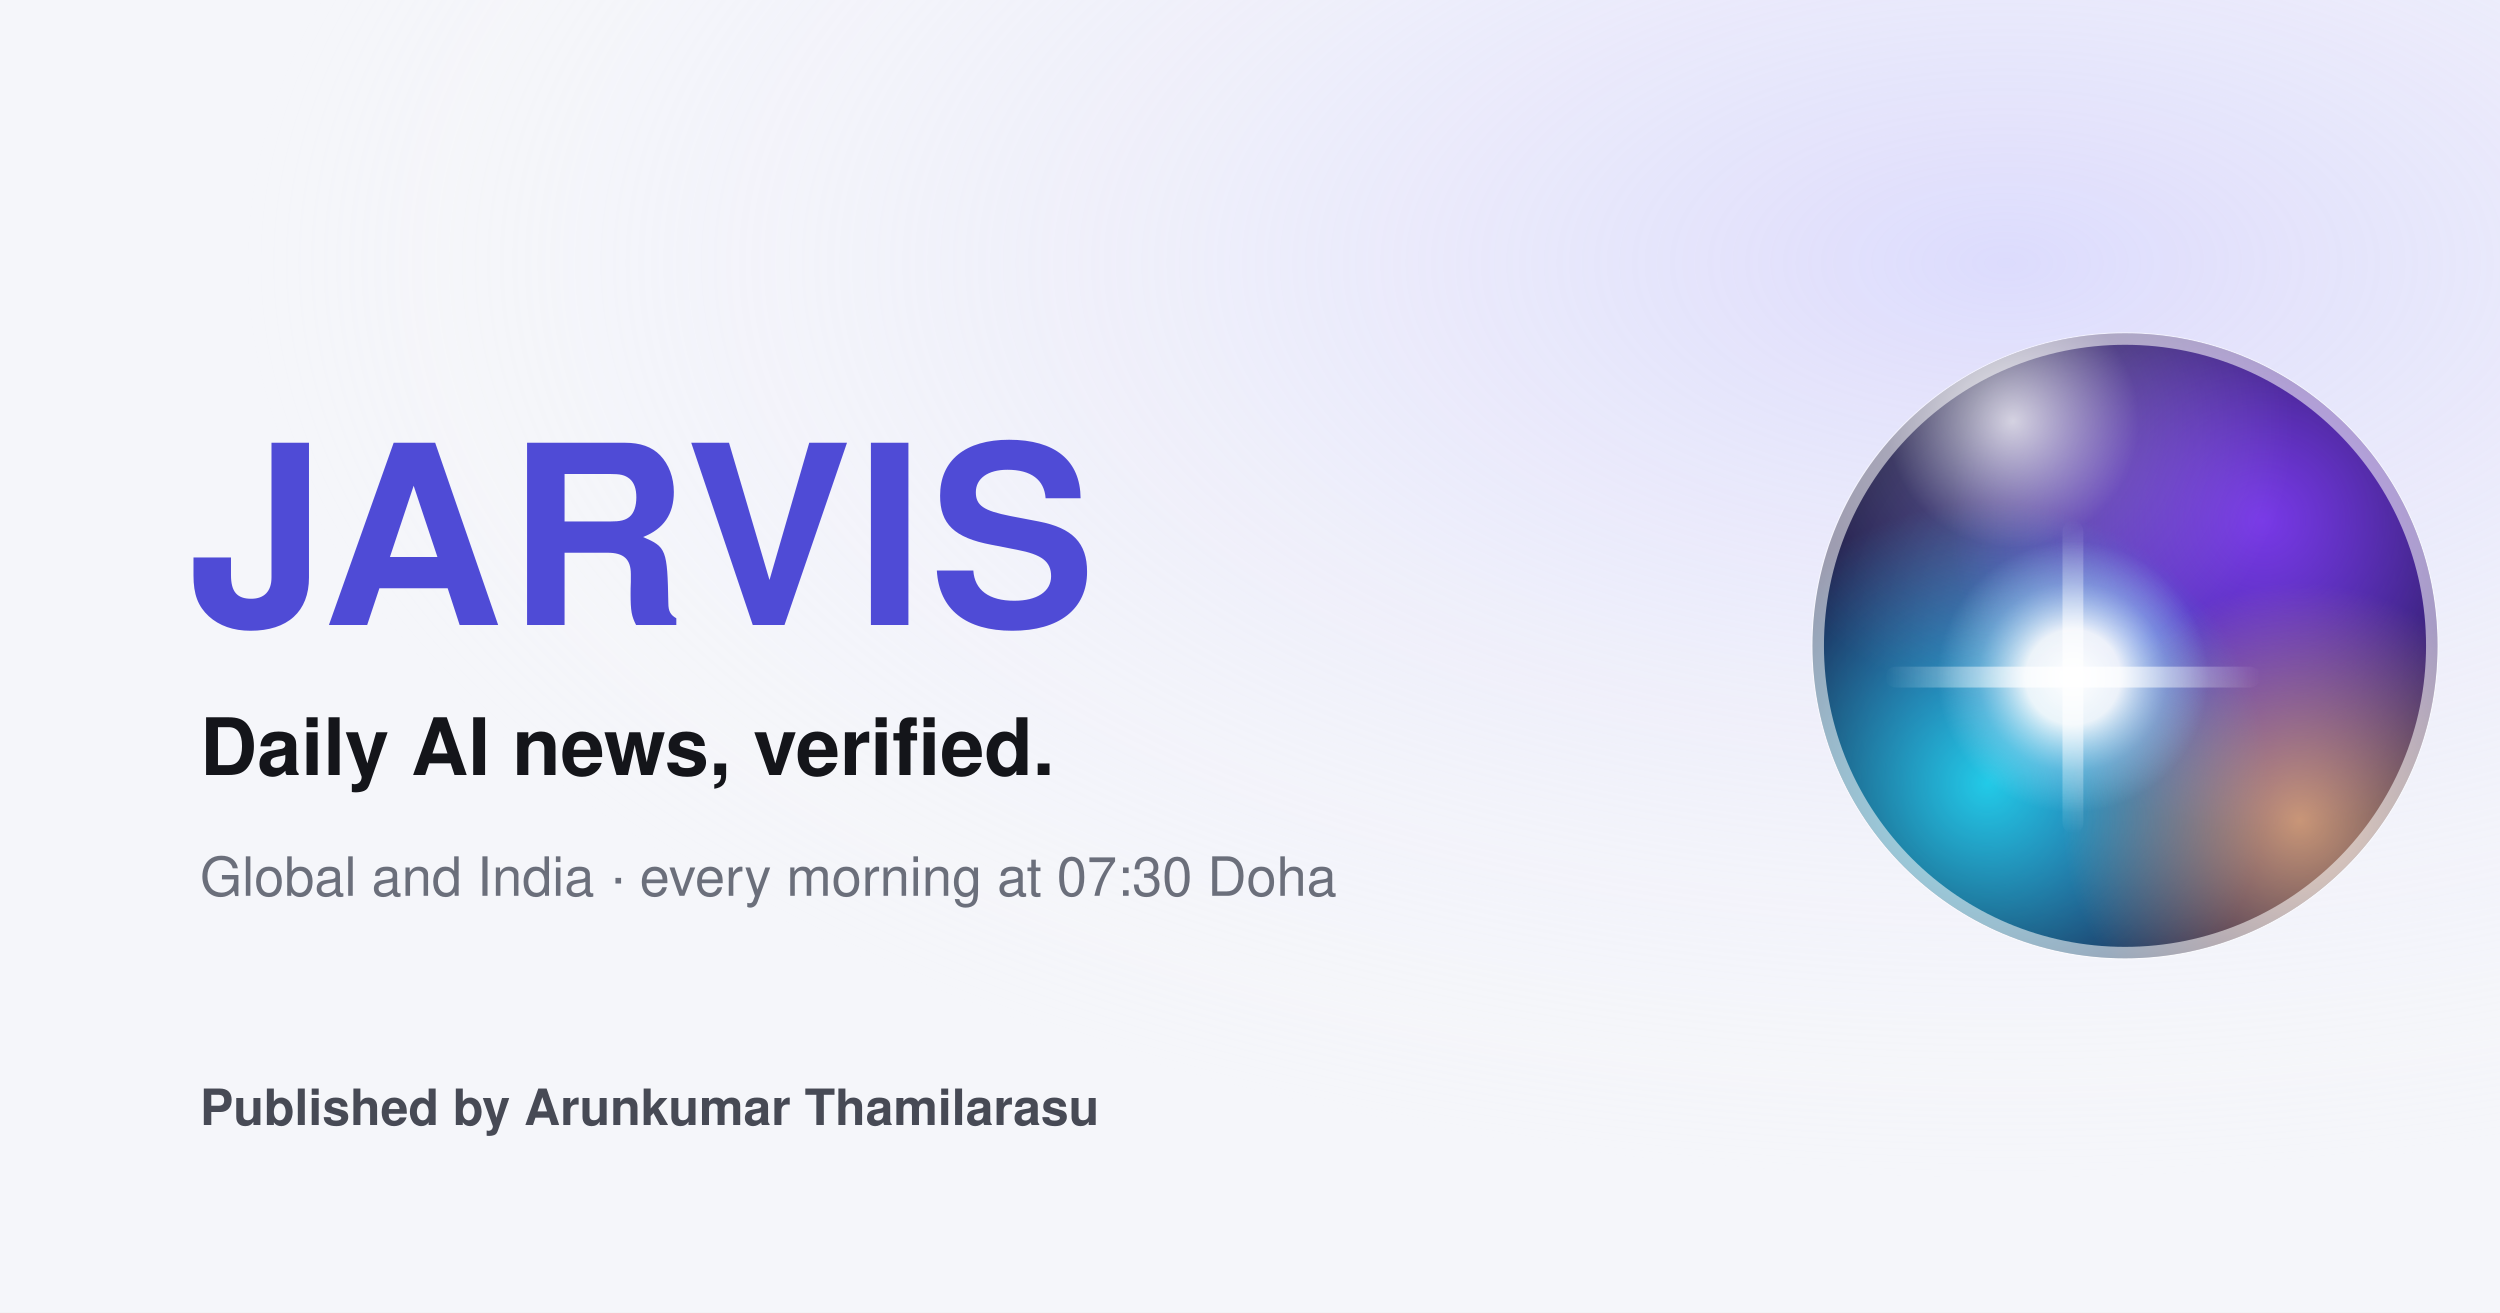
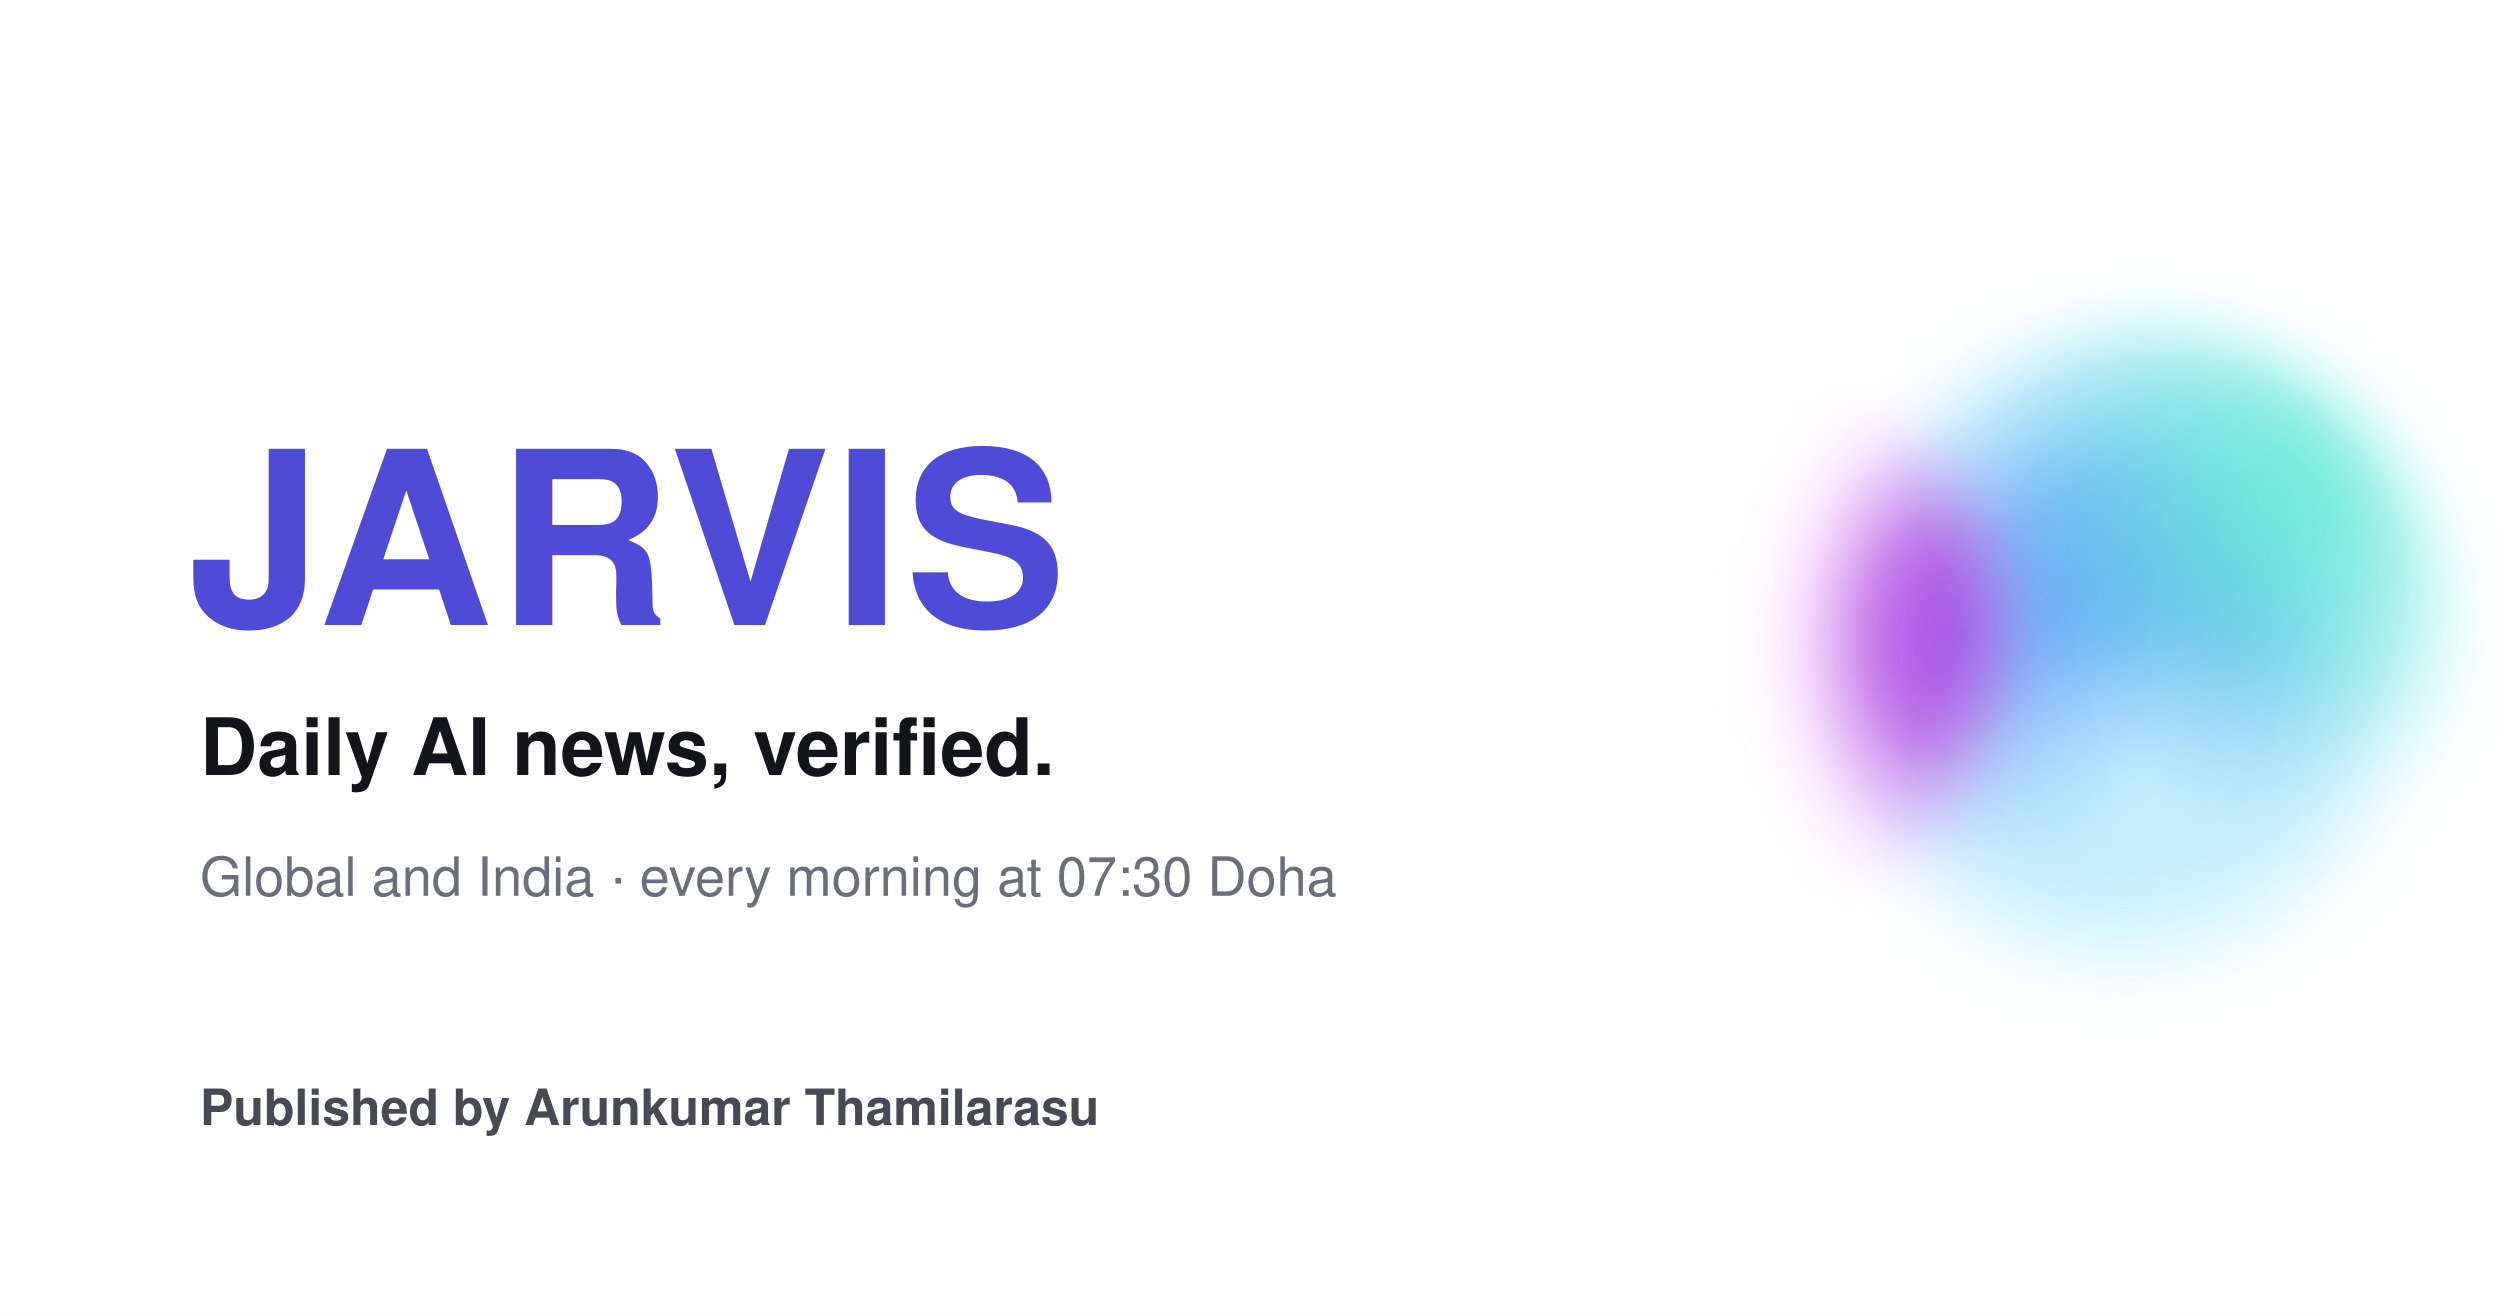
<svg xmlns="http://www.w3.org/2000/svg" viewBox="0 0 1200 630" width="1200" height="630">
-   <defs>
-     <radialGradient id="bgGlow" cx="80%" cy="20%" r="70%">
-       <stop offset="0" stop-color="#C9C6FF" stop-opacity=".55" />
-       <stop offset="1" stop-color="#F5F6FA" stop-opacity="0" />
-     </radialGradient>
-   </defs>
-   <rect width="1200" height="630" fill="#F5F6FA" />
-   <rect width="1200" height="630" fill="url(#bgGlow)" />
-   <g transform="translate(860 150) scale(5)">
+   <rect width="1200" height="630" fill="#FFFFFF" />
+   <g transform="translate(800 120) scale(6)">
    <defs>
-       <radialGradient id="base" cx="50%" cy="50%" r="50%">
-         <stop offset="0" stop-color="#3B2FA8" />
-         <stop offset="1" stop-color="#1A1745" />
+       <filter id="soft" x="-30%" y="-30%" width="160%" height="160%">
+         <feGaussianBlur stdDeviation="2.6" />
+       </filter>
+       <radialGradient id="body" cx="46%" cy="46%" r="52%">
+         <stop offset="0" stop-color="#5B9DF9" />
+         <stop offset=".45" stop-color="#5B9DF9" stop-opacity=".85" />
+         <stop offset=".75" stop-color="#7DD3FC" stop-opacity=".5" />
+         <stop offset="1" stop-color="#7DD3FC" stop-opacity="0" />
      </radialGradient>
-       <radialGradient id="cyan" cx="28%" cy="72%" r="45%">
-         <stop offset="0" stop-color="#22D3EE" stop-opacity=".95" />
-         <stop offset="1" stop-color="#22D3EE" stop-opacity="0" />
+       <radialGradient id="aqua" cx="72%" cy="26%" r="46%">
+         <stop offset="0" stop-color="#5EEAD4" stop-opacity=".95" />
+         <stop offset="1" stop-color="#5EEAD4" stop-opacity="0" />
      </radialGradient>
-       <radialGradient id="violet" cx="72%" cy="30%" r="50%">
-         <stop offset="0" stop-color="#7C3AED" stop-opacity=".95" />
-         <stop offset="1" stop-color="#7C3AED" stop-opacity="0" />
+       <radialGradient id="violet" cx="74%" cy="48%" r="60%">
+         <stop offset="0" stop-color="#A43BF0" />
+         <stop offset=".4" stop-color="#C026D3" stop-opacity=".8" />
+         <stop offset=".7" stop-color="#E879F9" stop-opacity=".4" />
+         <stop offset="1" stop-color="#E879F9" stop-opacity="0" />
      </radialGradient>
-       <radialGradient id="peach" cx="78%" cy="78%" r="38%">
-         <stop offset="0" stop-color="#F2B47E" stop-opacity=".8" />
-         <stop offset="1" stop-color="#F2B47E" stop-opacity="0" />
+       <radialGradient id="pale" cx="50%" cy="50%" r="50%">
+         <stop offset="0" stop-color="#CFFAFE" stop-opacity=".95" />
+         <stop offset="1" stop-color="#CFFAFE" stop-opacity="0" />
      </radialGradient>
-       <radialGradient id="core" cx="50%" cy="50%" r="50%">
-         <stop offset="0" stop-color="#fff" />
-         <stop offset=".35" stop-color="#fff" stop-opacity=".9" />
-         <stop offset=".7" stop-color="#BAE6FD" stop-opacity=".35" />
-         <stop offset="1" stop-color="#BAE6FD" stop-opacity="0" />
-       </radialGradient>
-       <radialGradient id="gloss" cx="32%" cy="14%" r="45%">
-         <stop offset="0" stop-color="#fff" stop-opacity=".8" />
-         <stop offset=".45" stop-color="#fff" stop-opacity=".15" />
-         <stop offset="1" stop-color="#fff" stop-opacity="0" />
-       </radialGradient>
-       <linearGradient id="fh" x1="0" x2="1">
-         <stop offset="0" stop-color="#fff" stop-opacity="0" />
-         <stop offset=".5" stop-color="#fff" />
-         <stop offset="1" stop-color="#fff" stop-opacity="0" />
-       </linearGradient>
-       <linearGradient id="fv" x1="0" x2="0" y1="0" y2="1">
-         <stop offset="0" stop-color="#fff" stop-opacity="0" />
-         <stop offset=".5" stop-color="#fff" />
-         <stop offset="1" stop-color="#fff" stop-opacity="0" />
-       </linearGradient>
-       <clipPath id="c">
-         <circle cx="32" cy="32" r="30" />
-       </clipPath>
    </defs>
-     <g clip-path="url(#c)">
-       <circle cx="32" cy="32" r="30" fill="url(#base)" />
-       <circle cx="32" cy="32" r="30" fill="url(#violet)" />
-       <circle cx="32" cy="32" r="30" fill="url(#cyan)" />
-       <circle cx="32" cy="32" r="30" fill="url(#peach)" />
-       <circle cx="27" cy="35" r="13" fill="url(#core)" />
-       <rect x="9" y="34" width="36" height="2" rx="1" fill="url(#fh)" opacity=".9" />
-       <rect x="26" y="20" width="2" height="30" rx="1" fill="url(#fv)" opacity=".8" />
-       <circle cx="32" cy="32" r="30" fill="url(#gloss)" />
+     <g filter="url(#soft)" opacity=".95">
+       <ellipse cx="38" cy="33" rx="25" ry="27" fill="url(#body)" />
+       <ellipse cx="38" cy="33" rx="25" ry="27" fill="url(#aqua)" />
+       <ellipse cx="16" cy="32" rx="11" ry="18" fill="url(#violet)" opacity=".85" />
+       <ellipse cx="38" cy="44" rx="19" ry="15" fill="url(#pale)" />
    </g>
-     <circle cx="32" cy="32" r="29.5" fill="none" stroke="#fff" stroke-opacity=".55" stroke-width="1.2" />
  </g>
-   <text x="90" y="300" font-family="Plus Jakarta Sans, Helvetica, Arial, sans-serif" font-size="120" font-weight="800" fill="#4F4BD6" letter-spacing="2">JARVIS</text>
+   <text x="90" y="300" font-family="Plus Jakarta Sans, Helvetica, Arial, sans-serif" font-size="116" font-weight="800" fill="#4F4BD6" letter-spacing="2">JARVIS</text>
  <text x="96" y="372" font-family="Plus Jakarta Sans, Helvetica, Arial, sans-serif" font-size="38" font-weight="700" fill="#14151A">Daily AI news, verified.</text>
  <text x="96" y="430" font-family="Plus Jakarta Sans, Helvetica, Arial, sans-serif" font-size="26" fill="#6B6F7B">Global and India · every morning at 07:30 Doha</text>
  <text x="96" y="540" font-family="Plus Jakarta Sans, Helvetica, Arial, sans-serif" font-size="24" font-weight="600" fill="#474A55">Published by Arunkumar Thamilarasu</text>
</svg>
